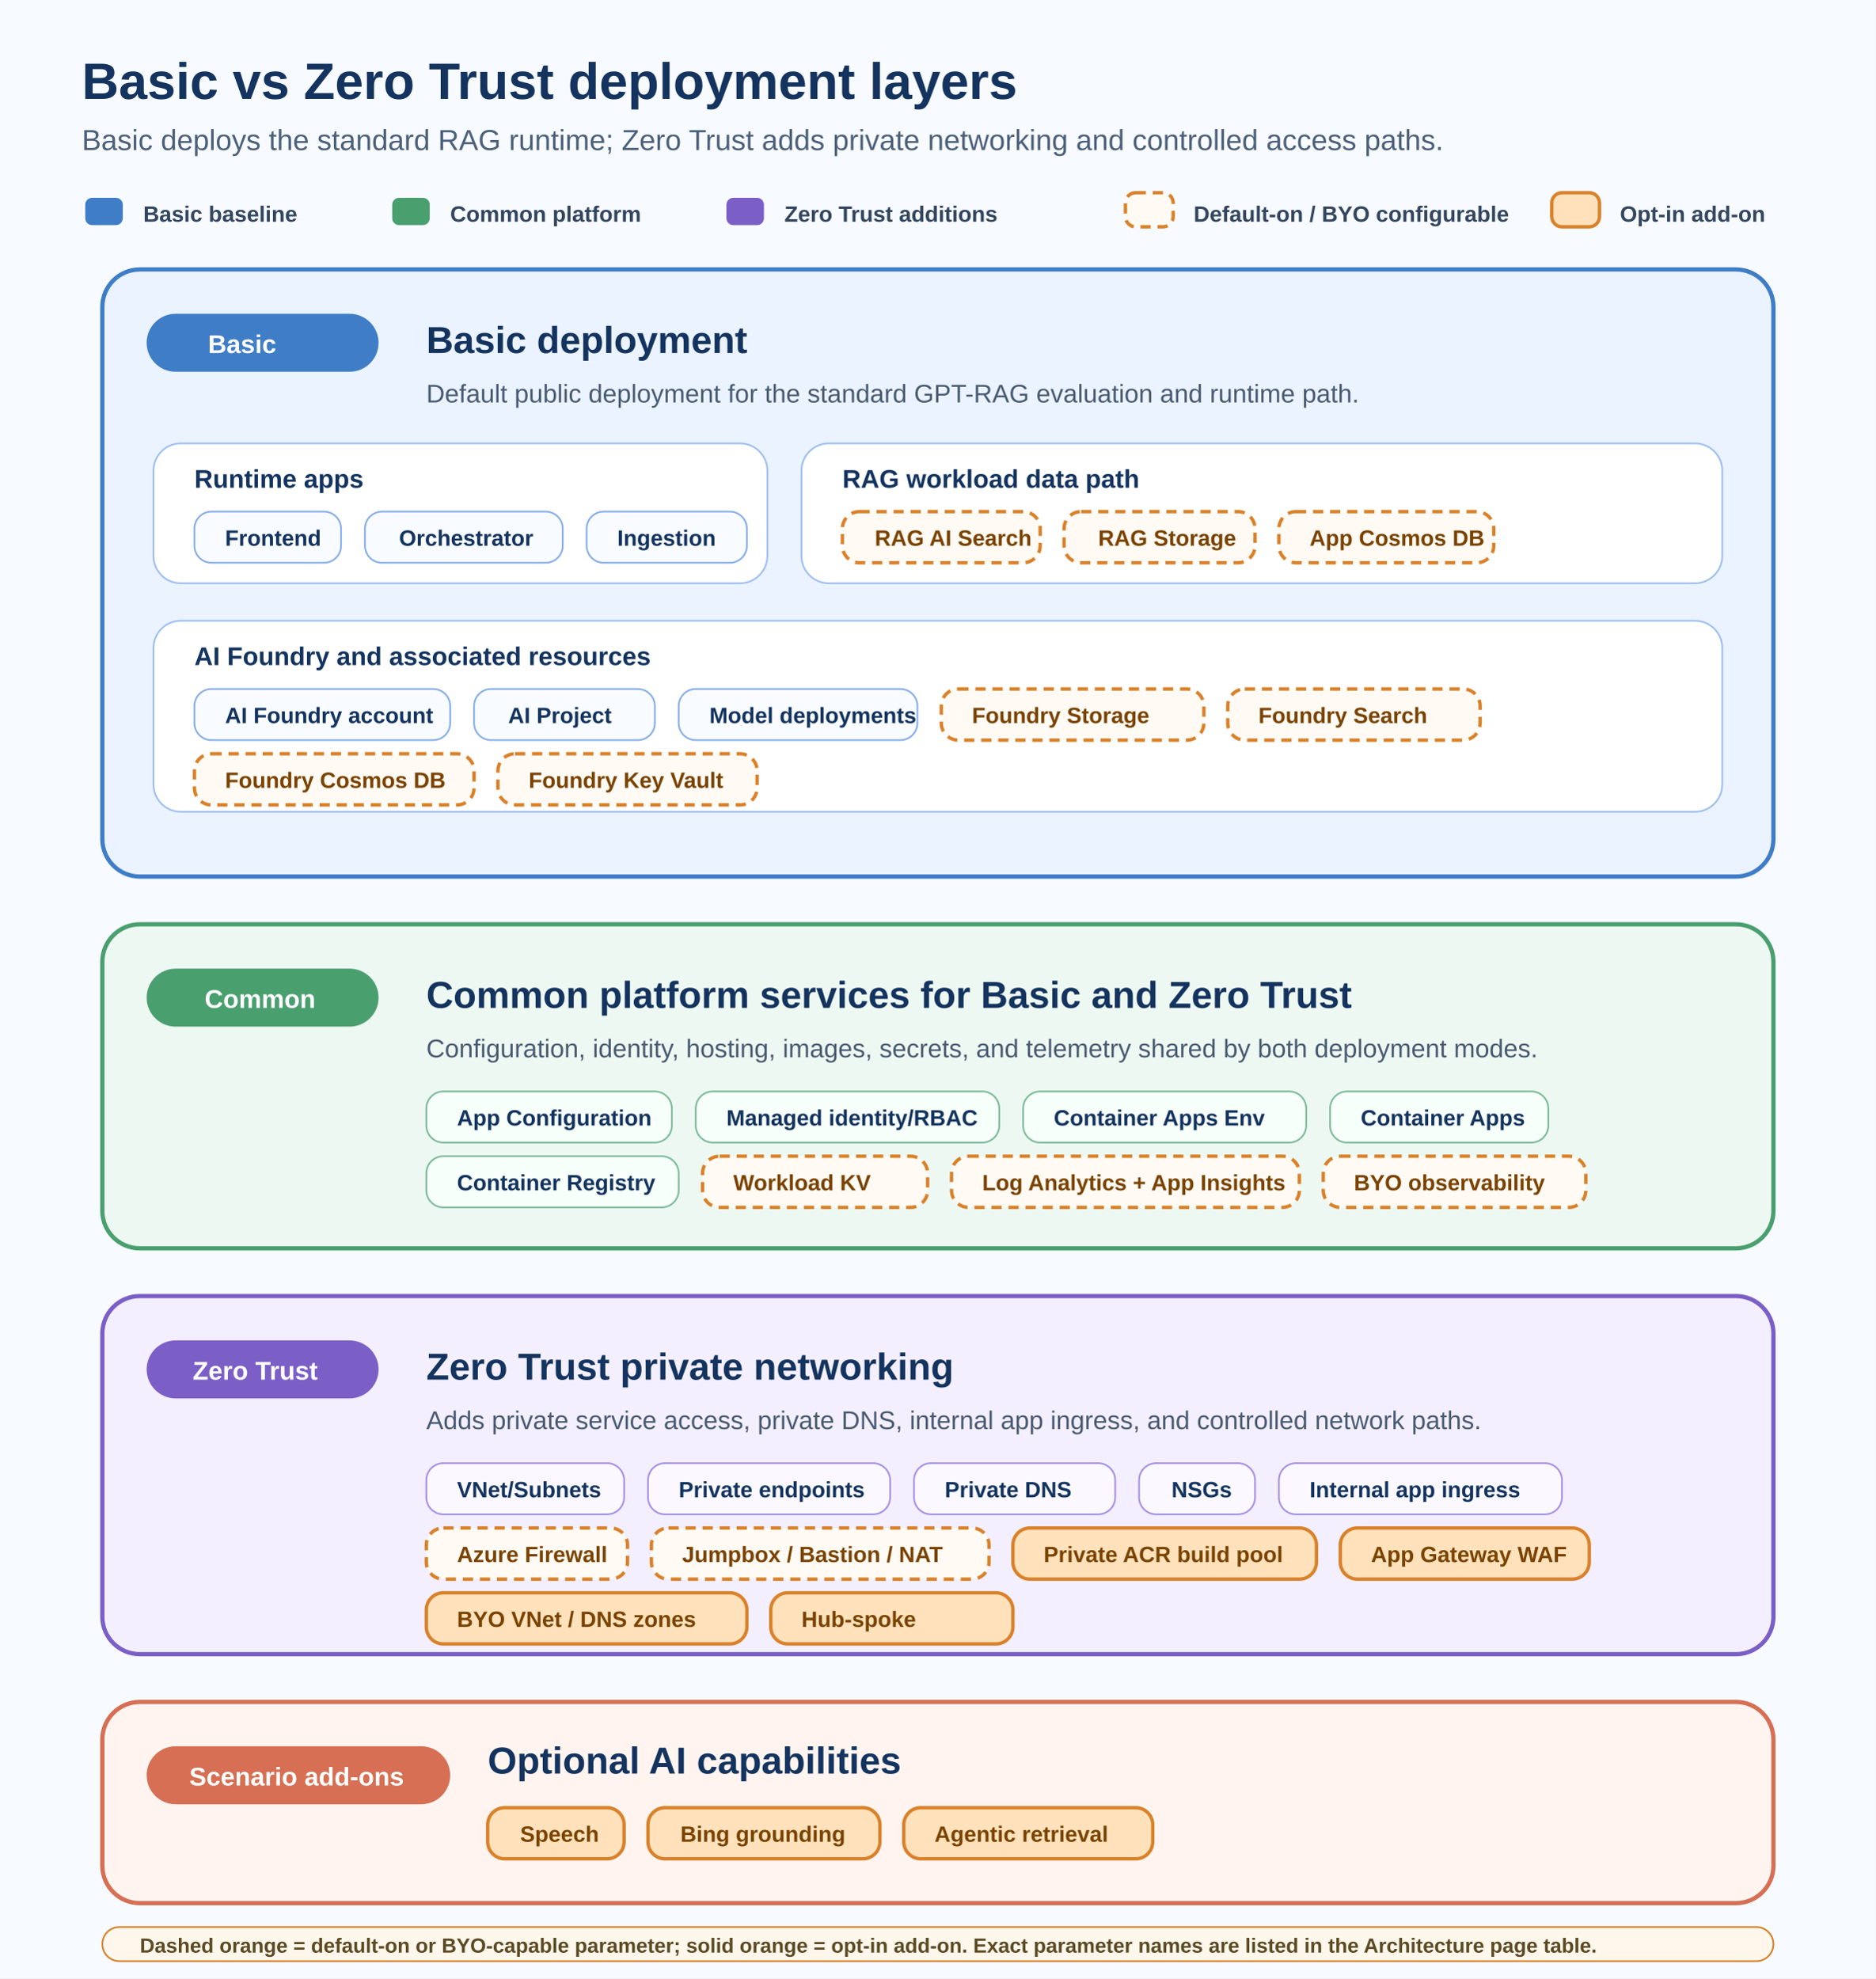
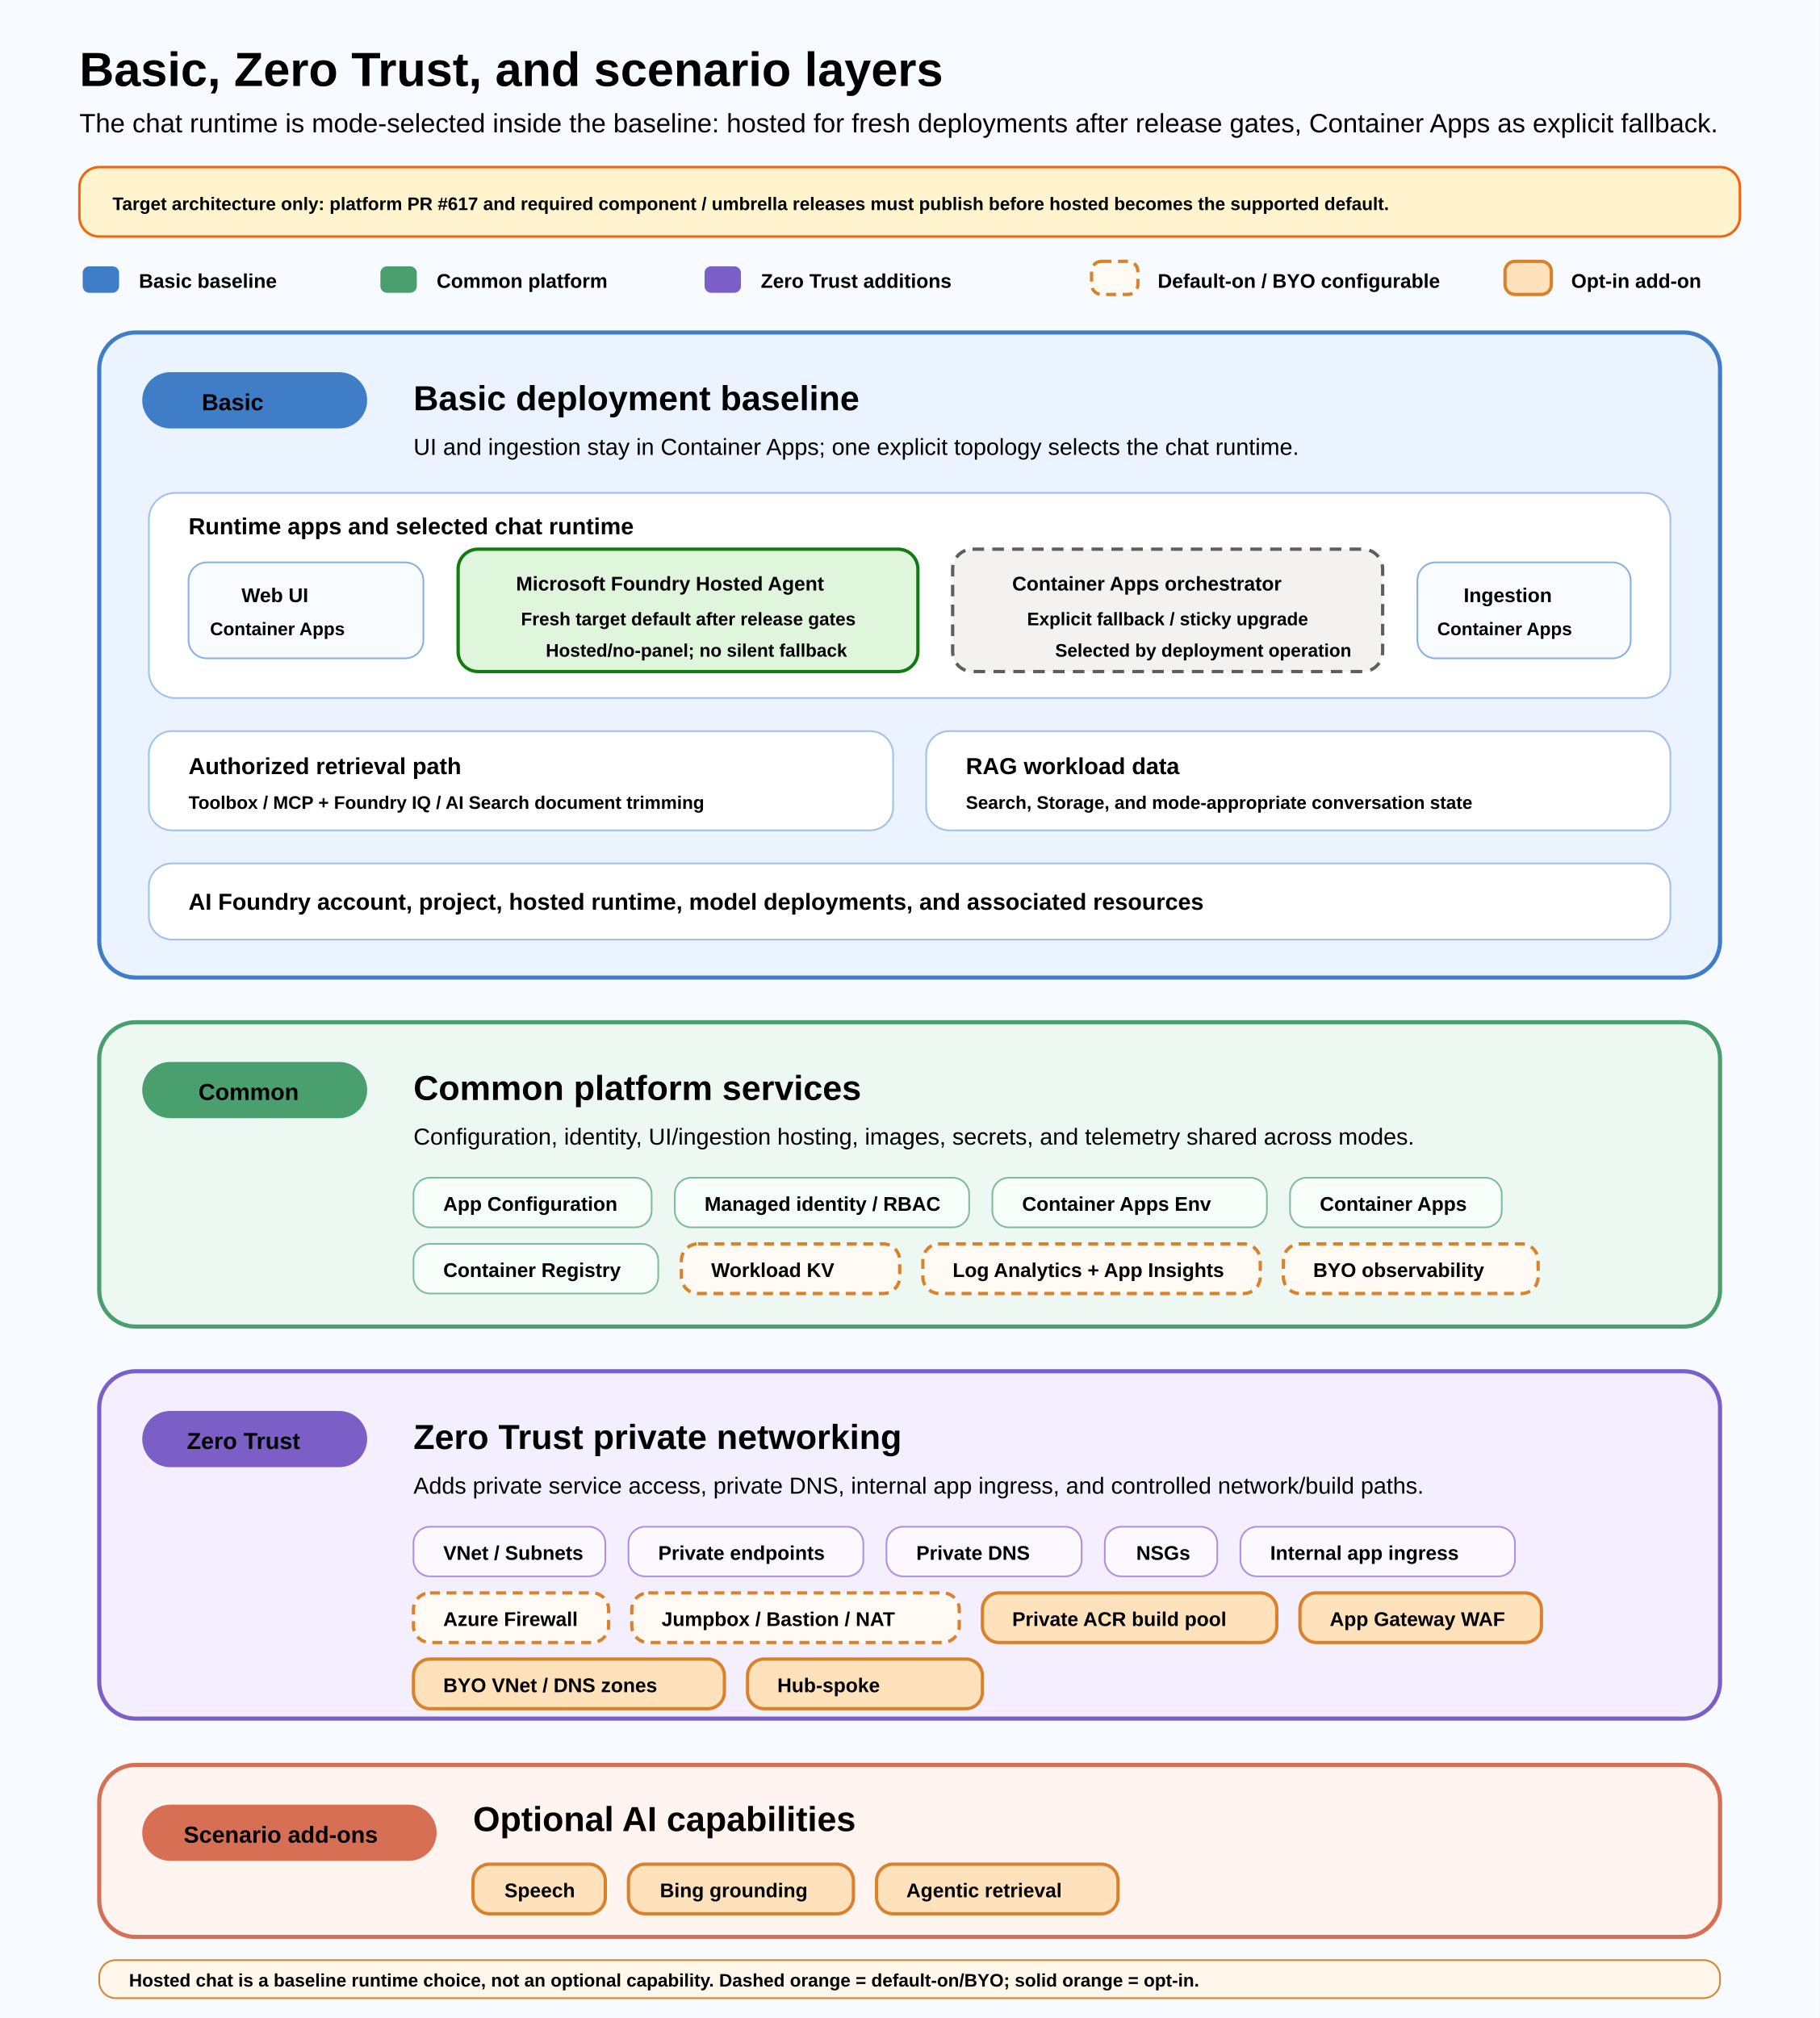
- <svg xmlns="http://www.w3.org/2000/svg" width="1100" height="1160" viewBox="0 0 1100 1160" role="img" aria-labelledby="title desc">
+ <svg xmlns="http://www.w3.org/2000/svg" width="1100" height="1220" viewBox="0 0 1100 1220" role="img" aria-labelledby="title desc">
  <defs>
    <style>
-       .title { font: 700 30px 'Segoe UI', Arial, sans-serif; fill: #14345f; }
-       .subtitle { font: 400 17px 'Segoe UI', Arial, sans-serif; fill: #4c607a; }
-       .section-title { font: 700 22px 'Segoe UI', Arial, sans-serif; fill: #14345f; }
-       .section-text { font: 400 15px 'Segoe UI', Arial, sans-serif; fill: #485a72; }
-       .label { font: 700 15px 'Segoe UI', Arial, sans-serif; fill: #ffffff; }
-       .chip { font: 700 13px 'Segoe UI', Arial, sans-serif; }
-       .card-title { font: 700 15px 'Segoe UI', Arial, sans-serif; fill: #14345f; }
-       .legend { font: 600 13px 'Segoe UI', Arial, sans-serif; fill: #33465f; }
-       .note { font: 600 12px 'Segoe UI', Arial, sans-serif; fill: #5b4a23; }
+       .title { font: 700 29px 'Segoe UI', Arial, sans-serif; fill: #000000; }
+       .subtitle { font: 400 16px 'Segoe UI', Arial, sans-serif; fill: #000000; }
+       .section-title { font: 700 21px 'Segoe UI', Arial, sans-serif; fill: #000000; }
+       .section-text { font: 400 14px 'Segoe UI', Arial, sans-serif; fill: #000000; }
+       .label { font: 700 14px 'Segoe UI', Arial, sans-serif; fill: #000000; }
+       .chip { font: 700 12px 'Segoe UI', Arial, sans-serif; fill: #000000; }
+       .card-title { font: 700 14px 'Segoe UI', Arial, sans-serif; fill: #000000; }
+       .legend { font: 600 12px 'Segoe UI', Arial, sans-serif; fill: #000000; }
+       .note { font: 600 11px 'Segoe UI', Arial, sans-serif; fill: #000000; }
    </style>
  </defs>
-   <rect width="1100" height="1160" fill="#f7faff" />
-   <text x="48" y="58" class="title">Basic vs Zero Trust deployment layers</text>
-   <text x="48" y="88" class="subtitle">Basic deploys the standard RAG runtime; Zero Trust adds private networking and controlled access paths.</text>
-   <rect x="50" y="116" width="22" height="16" rx="4" fill="#3f7dc7" />
-   <text x="84" y="130" class="legend">Basic baseline</text>
-   <rect x="230" y="116" width="22" height="16" rx="4" fill="#4a9f6f" />
-   <text x="264" y="130" class="legend">Common platform</text>
-   <rect x="426" y="116" width="22" height="16" rx="4" fill="#7b5fc7" />
-   <text x="460" y="130" class="legend">Zero Trust additions</text>
-   <rect x="660" y="113" width="28" height="20" rx="6" fill="#fffaf3" stroke="#d9822b" stroke-width="2" stroke-dasharray="6 4" />
-   <text x="700" y="130" class="legend">Default-on / BYO configurable</text>
-   <rect x="910" y="113" width="28" height="20" rx="6" fill="#ffe2bc" stroke="#d9822b" stroke-width="2" />
-   <text x="950" y="130" class="legend">Opt-in add-on</text>
-   <rect x="60" y="158" width="980" height="356" rx="22" fill="#eaf3ff" stroke="#3f7dc7" stroke-width="2.5" />
-   <rect x="86" y="184" width="136" height="34" rx="17" fill="#3f7dc7" />
-   <text x="122" y="207" class="label">Basic</text>
-   <text x="250" y="207" class="section-title">Basic deployment</text>
-   <text x="250" y="236" class="section-text">Default public deployment for the standard GPT-RAG evaluation and runtime path.</text>
-   <rect x="90" y="260" width="360" height="82" rx="16" fill="#ffffff" stroke="#9ebff0" />
-   <text x="114" y="286" class="card-title">Runtime apps</text>
-   <rect x="114" y="300" width="86" height="30" rx="10" fill="#f8fbff" stroke="#87aee7" />
-   <text x="132" y="320" class="chip" fill="#14345f">Frontend</text>
-   <rect x="214" y="300" width="116" height="30" rx="10" fill="#f8fbff" stroke="#87aee7" />
-   <text x="234" y="320" class="chip" fill="#14345f">Orchestrator</text>
-   <rect x="344" y="300" width="94" height="30" rx="10" fill="#f8fbff" stroke="#87aee7" />
-   <text x="362" y="320" class="chip" fill="#14345f">Ingestion</text>
-   <rect x="470" y="260" width="540" height="82" rx="16" fill="#ffffff" stroke="#9ebff0" />
-   <text x="494" y="286" class="card-title">RAG workload data path</text>
-   <rect x="494" y="300" width="116" height="30" rx="10" fill="#fffaf3" stroke="#d9822b" stroke-width="2" stroke-dasharray="6 4" />
-   <text x="513" y="320" class="chip" fill="#7a4300">RAG AI Search</text>
-   <rect x="624" y="300" width="112" height="30" rx="10" fill="#fffaf3" stroke="#d9822b" stroke-width="2" stroke-dasharray="6 4" />
-   <text x="644" y="320" class="chip" fill="#7a4300">RAG Storage</text>
-   <rect x="750" y="300" width="126" height="30" rx="10" fill="#fffaf3" stroke="#d9822b" stroke-width="2" stroke-dasharray="6 4" />
-   <text x="768" y="320" class="chip" fill="#7a4300">App Cosmos DB</text>
-   <rect x="90" y="364" width="920" height="112" rx="16" fill="#ffffff" stroke="#9ebff0" />
-   <text x="114" y="390" class="card-title">AI Foundry and associated resources</text>
-   <rect x="114" y="404" width="150" height="30" rx="10" fill="#f8fbff" stroke="#87aee7" />
-   <text x="132" y="424" class="chip" fill="#14345f">AI Foundry account</text>
-   <rect x="278" y="404" width="106" height="30" rx="10" fill="#f8fbff" stroke="#87aee7" />
-   <text x="298" y="424" class="chip" fill="#14345f">AI Project</text>
-   <rect x="398" y="404" width="140" height="30" rx="10" fill="#f8fbff" stroke="#87aee7" />
-   <text x="416" y="424" class="chip" fill="#14345f">Model deployments</text>
-   <rect x="552" y="404" width="154" height="30" rx="10" fill="#fffaf3" stroke="#d9822b" stroke-width="2" stroke-dasharray="6 4" />
-   <text x="570" y="424" class="chip" fill="#7a4300">Foundry Storage</text>
-   <rect x="720" y="404" width="148" height="30" rx="10" fill="#fffaf3" stroke="#d9822b" stroke-width="2" stroke-dasharray="6 4" />
-   <text x="738" y="424" class="chip" fill="#7a4300">Foundry Search</text>
-   <rect x="114" y="442" width="164" height="30" rx="10" fill="#fffaf3" stroke="#d9822b" stroke-width="2" stroke-dasharray="6 4" />
-   <text x="132" y="462" class="chip" fill="#7a4300">Foundry Cosmos DB</text>
-   <rect x="292" y="442" width="152" height="30" rx="10" fill="#fffaf3" stroke="#d9822b" stroke-width="2" stroke-dasharray="6 4" />
-   <text x="310" y="462" class="chip" fill="#7a4300">Foundry Key Vault</text>
-   <rect x="60" y="542" width="980" height="190" rx="22" fill="#eef8f2" stroke="#4a9f6f" stroke-width="2.5" />
-   <rect x="86" y="568" width="136" height="34" rx="17" fill="#4a9f6f" />
-   <text x="120" y="591" class="label">Common</text>
-   <text x="250" y="591" class="section-title">Common platform services for Basic and Zero Trust</text>
-   <text x="250" y="620" class="section-text">Configuration, identity, hosting, images, secrets, and telemetry shared by both deployment modes.</text>
-   <rect x="250" y="640" width="144" height="30" rx="10" fill="#f7fffa" stroke="#7dbb99" />
-   <text x="268" y="660" class="chip" fill="#14345f">App Configuration</text>
-   <rect x="408" y="640" width="178" height="30" rx="10" fill="#f7fffa" stroke="#7dbb99" />
-   <text x="426" y="660" class="chip" fill="#14345f">Managed identity/RBAC</text>
-   <rect x="600" y="640" width="166" height="30" rx="10" fill="#f7fffa" stroke="#7dbb99" />
-   <text x="618" y="660" class="chip" fill="#14345f">Container Apps Env</text>
-   <rect x="780" y="640" width="128" height="30" rx="10" fill="#f7fffa" stroke="#7dbb99" />
-   <text x="798" y="660" class="chip" fill="#14345f">Container Apps</text>
-   <rect x="250" y="678" width="148" height="30" rx="10" fill="#f7fffa" stroke="#7dbb99" />
-   <text x="268" y="698" class="chip" fill="#14345f">Container Registry</text>
-   <rect x="412" y="678" width="132" height="30" rx="10" fill="#fffaf3" stroke="#d9822b" stroke-width="2" stroke-dasharray="6 4" />
-   <text x="430" y="698" class="chip" fill="#7a4300">Workload KV</text>
-   <rect x="558" y="678" width="204" height="30" rx="10" fill="#fffaf3" stroke="#d9822b" stroke-width="2" stroke-dasharray="6 4" />
-   <text x="576" y="698" class="chip" fill="#7a4300">Log Analytics + App Insights</text>
-   <rect x="776" y="678" width="154" height="30" rx="10" fill="#fffaf3" stroke="#d9822b" stroke-width="2" stroke-dasharray="6 4" />
-   <text x="794" y="698" class="chip" fill="#7a4300">BYO observability</text>
-   <rect x="60" y="760" width="980" height="210" rx="22" fill="#f3efff" stroke="#7b5fc7" stroke-width="2.5" />
-   <rect x="86" y="786" width="136" height="34" rx="17" fill="#7b5fc7" />
-   <text x="113" y="809" class="label">Zero Trust</text>
-   <text x="250" y="809" class="section-title">Zero Trust private networking</text>
-   <text x="250" y="838" class="section-text">Adds private service access, private DNS, internal app ingress, and controlled network paths.</text>
-   <rect x="250" y="858" width="116" height="30" rx="10" fill="#fbf9ff" stroke="#a790e5" />
-   <text x="268" y="878" class="chip" fill="#14345f">VNet/Subnets</text>
-   <rect x="380" y="858" width="142" height="30" rx="10" fill="#fbf9ff" stroke="#a790e5" />
-   <text x="398" y="878" class="chip" fill="#14345f">Private endpoints</text>
-   <rect x="536" y="858" width="118" height="30" rx="10" fill="#fbf9ff" stroke="#a790e5" />
-   <text x="554" y="878" class="chip" fill="#14345f">Private DNS</text>
-   <rect x="668" y="858" width="68" height="30" rx="10" fill="#fbf9ff" stroke="#a790e5" />
-   <text x="687" y="878" class="chip" fill="#14345f">NSGs</text>
-   <rect x="750" y="858" width="166" height="30" rx="10" fill="#fbf9ff" stroke="#a790e5" />
-   <text x="768" y="878" class="chip" fill="#14345f">Internal app ingress</text>
-   <rect x="250" y="896" width="118" height="30" rx="10" fill="#fffaf3" stroke="#d9822b" stroke-width="2" stroke-dasharray="6 4" />
-   <text x="268" y="916" class="chip" fill="#7a4300">Azure Firewall</text>
-   <rect x="382" y="896" width="198" height="30" rx="10" fill="#fffaf3" stroke="#d9822b" stroke-width="2" stroke-dasharray="6 4" />
-   <text x="400" y="916" class="chip" fill="#7a4300">Jumpbox / Bastion / NAT</text>
-   <rect x="594" y="896" width="178" height="30" rx="10" fill="#ffe2bc" stroke="#d9822b" stroke-width="2" />
-   <text x="612" y="916" class="chip" fill="#7a4300">Private ACR build pool</text>
-   <rect x="786" y="896" width="146" height="30" rx="10" fill="#ffe2bc" stroke="#d9822b" stroke-width="2" />
-   <text x="804" y="916" class="chip" fill="#7a4300">App Gateway WAF</text>
-   <rect x="250" y="934" width="188" height="30" rx="10" fill="#ffe2bc" stroke="#d9822b" stroke-width="2" />
-   <text x="268" y="954" class="chip" fill="#7a4300">BYO VNet / DNS zones</text>
-   <rect x="452" y="934" width="142" height="30" rx="10" fill="#ffe2bc" stroke="#d9822b" stroke-width="2" />
-   <text x="470" y="954" class="chip" fill="#7a4300">Hub-spoke</text>
-   <rect x="60" y="998" width="980" height="118" rx="22" fill="#fff4f0" stroke="#d66f53" stroke-width="2.5" />
-   <rect x="86" y="1024" width="178" height="34" rx="17" fill="#d66f53" />
-   <text x="111" y="1047" class="label">Scenario add-ons</text>
-   <text x="286" y="1040" class="section-title">Optional AI capabilities</text>
-   <rect x="286" y="1060" width="80" height="30" rx="10" fill="#ffe2bc" stroke="#d9822b" stroke-width="2" />
-   <text x="305" y="1080" class="chip" fill="#7a4300">Speech</text>
-   <rect x="380" y="1060" width="136" height="30" rx="10" fill="#ffe2bc" stroke="#d9822b" stroke-width="2" />
-   <text x="399" y="1080" class="chip" fill="#7a4300">Bing grounding</text>
-   <rect x="530" y="1060" width="146" height="30" rx="10" fill="#ffe2bc" stroke="#d9822b" stroke-width="2" />
-   <text x="548" y="1080" class="chip" fill="#7a4300">Agentic retrieval</text>
-   <rect x="60" y="1130" width="980" height="20" rx="10" fill="#fff7ec" stroke="#d9822b" />
-   <text x="82" y="1145" class="note">Dashed orange = default-on or BYO-capable parameter; solid orange = opt-in add-on. Exact parameter names are listed in the Architecture page table.</text>
+   <rect width="1100" height="1220" fill="#f7faff" />
+   <text x="48" y="52" class="title">Basic, Zero Trust, and scenario layers</text>
+   <text x="48" y="80" class="subtitle">The chat runtime is mode-selected inside the baseline: hosted for fresh deployments after release gates, Container Apps as explicit fallback.</text>
+   <rect x="48" y="101" width="1004" height="42" rx="12" fill="#fff4ce" stroke="#f7630c" stroke-width="1.5" />
+   <text x="68" y="127" class="note">Target architecture only: platform PR #617 and required component / umbrella releases must publish before hosted becomes the supported default.</text>
+   <rect x="50" y="161" width="22" height="16" rx="4" fill="#3f7dc7" />
+   <text x="84" y="174" class="legend">Basic baseline</text>
+   <rect x="230" y="161" width="22" height="16" rx="4" fill="#4a9f6f" />
+   <text x="264" y="174" class="legend">Common platform</text>
+   <rect x="426" y="161" width="22" height="16" rx="4" fill="#7b5fc7" />
+   <text x="460" y="174" class="legend">Zero Trust additions</text>
+   <rect x="660" y="158" width="28" height="20" rx="6" fill="#fffaf3" stroke="#d9822b" stroke-width="2" stroke-dasharray="6 4" />
+   <text x="700" y="174" class="legend">Default-on / BYO configurable</text>
+   <rect x="910" y="158" width="28" height="20" rx="6" fill="#ffe2bc" stroke="#d9822b" stroke-width="2" />
+   <text x="950" y="174" class="legend">Opt-in add-on</text>
+   <rect x="60" y="201" width="980" height="390" rx="22" fill="#eaf3ff" stroke="#3f7dc7" stroke-width="2.5" />
+   <rect x="86" y="225" width="136" height="34" rx="17" fill="#3f7dc7" />
+   <text x="122" y="248" class="label">Basic</text>
+   <text x="250" y="248" class="section-title">Basic deployment baseline</text>
+   <text x="250" y="275" class="section-text">UI and ingestion stay in Container Apps; one explicit topology selects the chat runtime.</text>
+   <rect x="90" y="298" width="920" height="124" rx="16" fill="#ffffff" stroke="#9ebff0" />
+   <text x="114" y="323" class="card-title">Runtime apps and selected chat runtime</text>
+   <rect x="114" y="340" width="142" height="58" rx="11" fill="#f8fbff" stroke="#87aee7" />
+   <text x="146" y="364" class="chip">Web UI</text>
+   <text x="127" y="384" class="note">Container Apps</text>
+   <rect x="277" y="332" width="278" height="74" rx="12" fill="#dff6dd" stroke="#107c10" stroke-width="2" />
+   <text x="312" y="357" class="chip">Microsoft Foundry Hosted Agent</text>
+   <text x="315" y="378" class="note">Fresh target default after release gates</text>
+   <text x="330" y="397" class="note">Hosted/no-panel; no silent fallback</text>
+   <rect x="576" y="332" width="260" height="74" rx="12" fill="#f3f2f1" stroke="#605e5c" stroke-width="2" stroke-dasharray="7 5" />
+   <text x="612" y="357" class="chip">Container Apps orchestrator</text>
+   <text x="621" y="378" class="note">Explicit fallback / sticky upgrade</text>
+   <text x="638" y="397" class="note">Selected by deployment operation</text>
+   <rect x="857" y="340" width="129" height="58" rx="11" fill="#f8fbff" stroke="#87aee7" />
+   <text x="885" y="364" class="chip">Ingestion</text>
+   <text x="869" y="384" class="note">Container Apps</text>
+   <rect x="90" y="442" width="450" height="60" rx="14" fill="#ffffff" stroke="#9ebff0" />
+   <text x="114" y="468" class="card-title">Authorized retrieval path</text>
+   <text x="114" y="489" class="note">Toolbox / MCP + Foundry IQ / AI Search document trimming</text>
+   <rect x="560" y="442" width="450" height="60" rx="14" fill="#ffffff" stroke="#9ebff0" />
+   <text x="584" y="468" class="card-title">RAG workload data</text>
+   <text x="584" y="489" class="note">Search, Storage, and mode-appropriate conversation state</text>
+   <rect x="90" y="522" width="920" height="46" rx="14" fill="#ffffff" stroke="#9ebff0" />
+   <text x="114" y="550" class="card-title">AI Foundry account, project, hosted runtime, model deployments, and associated resources</text>
+   <rect x="60" y="618" width="980" height="184" rx="22" fill="#eef8f2" stroke="#4a9f6f" stroke-width="2.5" />
+   <rect x="86" y="642" width="136" height="34" rx="17" fill="#4a9f6f" />
+   <text x="120" y="665" class="label">Common</text>
+   <text x="250" y="665" class="section-title">Common platform services</text>
+   <text x="250" y="692" class="section-text">Configuration, identity, UI/ingestion hosting, images, secrets, and telemetry shared across modes.</text>
+   <rect x="250" y="712" width="144" height="30" rx="10" fill="#f7fffa" stroke="#7dbb99" />
+   <text x="268" y="732" class="chip">App Configuration</text>
+   <rect x="408" y="712" width="178" height="30" rx="10" fill="#f7fffa" stroke="#7dbb99" />
+   <text x="426" y="732" class="chip">Managed identity / RBAC</text>
+   <rect x="600" y="712" width="166" height="30" rx="10" fill="#f7fffa" stroke="#7dbb99" />
+   <text x="618" y="732" class="chip">Container Apps Env</text>
+   <rect x="780" y="712" width="128" height="30" rx="10" fill="#f7fffa" stroke="#7dbb99" />
+   <text x="798" y="732" class="chip">Container Apps</text>
+   <rect x="250" y="752" width="148" height="30" rx="10" fill="#f7fffa" stroke="#7dbb99" />
+   <text x="268" y="772" class="chip">Container Registry</text>
+   <rect x="412" y="752" width="132" height="30" rx="10" fill="#fffaf3" stroke="#d9822b" stroke-width="2" stroke-dasharray="6 4" />
+   <text x="430" y="772" class="chip">Workload KV</text>
+   <rect x="558" y="752" width="204" height="30" rx="10" fill="#fffaf3" stroke="#d9822b" stroke-width="2" stroke-dasharray="6 4" />
+   <text x="576" y="772" class="chip">Log Analytics + App Insights</text>
+   <rect x="776" y="752" width="154" height="30" rx="10" fill="#fffaf3" stroke="#d9822b" stroke-width="2" stroke-dasharray="6 4" />
+   <text x="794" y="772" class="chip">BYO observability</text>
+   <rect x="60" y="829" width="980" height="210" rx="22" fill="#f3efff" stroke="#7b5fc7" stroke-width="2.5" />
+   <rect x="86" y="853" width="136" height="34" rx="17" fill="#7b5fc7" />
+   <text x="113" y="876" class="label">Zero Trust</text>
+   <text x="250" y="876" class="section-title">Zero Trust private networking</text>
+   <text x="250" y="903" class="section-text">Adds private service access, private DNS, internal app ingress, and controlled network/build paths.</text>
+   <rect x="250" y="923" width="116" height="30" rx="10" fill="#fbf9ff" stroke="#a790e5" />
+   <text x="268" y="943" class="chip">VNet / Subnets</text>
+   <rect x="380" y="923" width="142" height="30" rx="10" fill="#fbf9ff" stroke="#a790e5" />
+   <text x="398" y="943" class="chip">Private endpoints</text>
+   <rect x="536" y="923" width="118" height="30" rx="10" fill="#fbf9ff" stroke="#a790e5" />
+   <text x="554" y="943" class="chip">Private DNS</text>
+   <rect x="668" y="923" width="68" height="30" rx="10" fill="#fbf9ff" stroke="#a790e5" />
+   <text x="687" y="943" class="chip">NSGs</text>
+   <rect x="750" y="923" width="166" height="30" rx="10" fill="#fbf9ff" stroke="#a790e5" />
+   <text x="768" y="943" class="chip">Internal app ingress</text>
+   <rect x="250" y="963" width="118" height="30" rx="10" fill="#fffaf3" stroke="#d9822b" stroke-width="2" stroke-dasharray="6 4" />
+   <text x="268" y="983" class="chip">Azure Firewall</text>
+   <rect x="382" y="963" width="198" height="30" rx="10" fill="#fffaf3" stroke="#d9822b" stroke-width="2" stroke-dasharray="6 4" />
+   <text x="400" y="983" class="chip">Jumpbox / Bastion / NAT</text>
+   <rect x="594" y="963" width="178" height="30" rx="10" fill="#ffe2bc" stroke="#d9822b" stroke-width="2" />
+   <text x="612" y="983" class="chip">Private ACR build pool</text>
+   <rect x="786" y="963" width="146" height="30" rx="10" fill="#ffe2bc" stroke="#d9822b" stroke-width="2" />
+   <text x="804" y="983" class="chip">App Gateway WAF</text>
+   <rect x="250" y="1003" width="188" height="30" rx="10" fill="#ffe2bc" stroke="#d9822b" stroke-width="2" />
+   <text x="268" y="1023" class="chip">BYO VNet / DNS zones</text>
+   <rect x="452" y="1003" width="142" height="30" rx="10" fill="#ffe2bc" stroke="#d9822b" stroke-width="2" />
+   <text x="470" y="1023" class="chip">Hub-spoke</text>
+   <rect x="60" y="1067" width="980" height="104" rx="22" fill="#fff4f0" stroke="#d66f53" stroke-width="2.5" />
+   <rect x="86" y="1091" width="178" height="34" rx="17" fill="#d66f53" />
+   <text x="111" y="1114" class="label">Scenario add-ons</text>
+   <text x="286" y="1107" class="section-title">Optional AI capabilities</text>
+   <rect x="286" y="1127" width="80" height="30" rx="10" fill="#ffe2bc" stroke="#d9822b" stroke-width="2" />
+   <text x="305" y="1147" class="chip">Speech</text>
+   <rect x="380" y="1127" width="136" height="30" rx="10" fill="#ffe2bc" stroke="#d9822b" stroke-width="2" />
+   <text x="399" y="1147" class="chip">Bing grounding</text>
+   <rect x="530" y="1127" width="146" height="30" rx="10" fill="#ffe2bc" stroke="#d9822b" stroke-width="2" />
+   <text x="548" y="1147" class="chip">Agentic retrieval</text>
+   <rect x="60" y="1185" width="980" height="23" rx="10" fill="#fff7ec" stroke="#d9822b" />
+   <text x="78" y="1201" class="note">Hosted chat is a baseline runtime choice, not an optional capability. Dashed orange = default-on/BYO; solid orange = opt-in.</text>
</svg>
